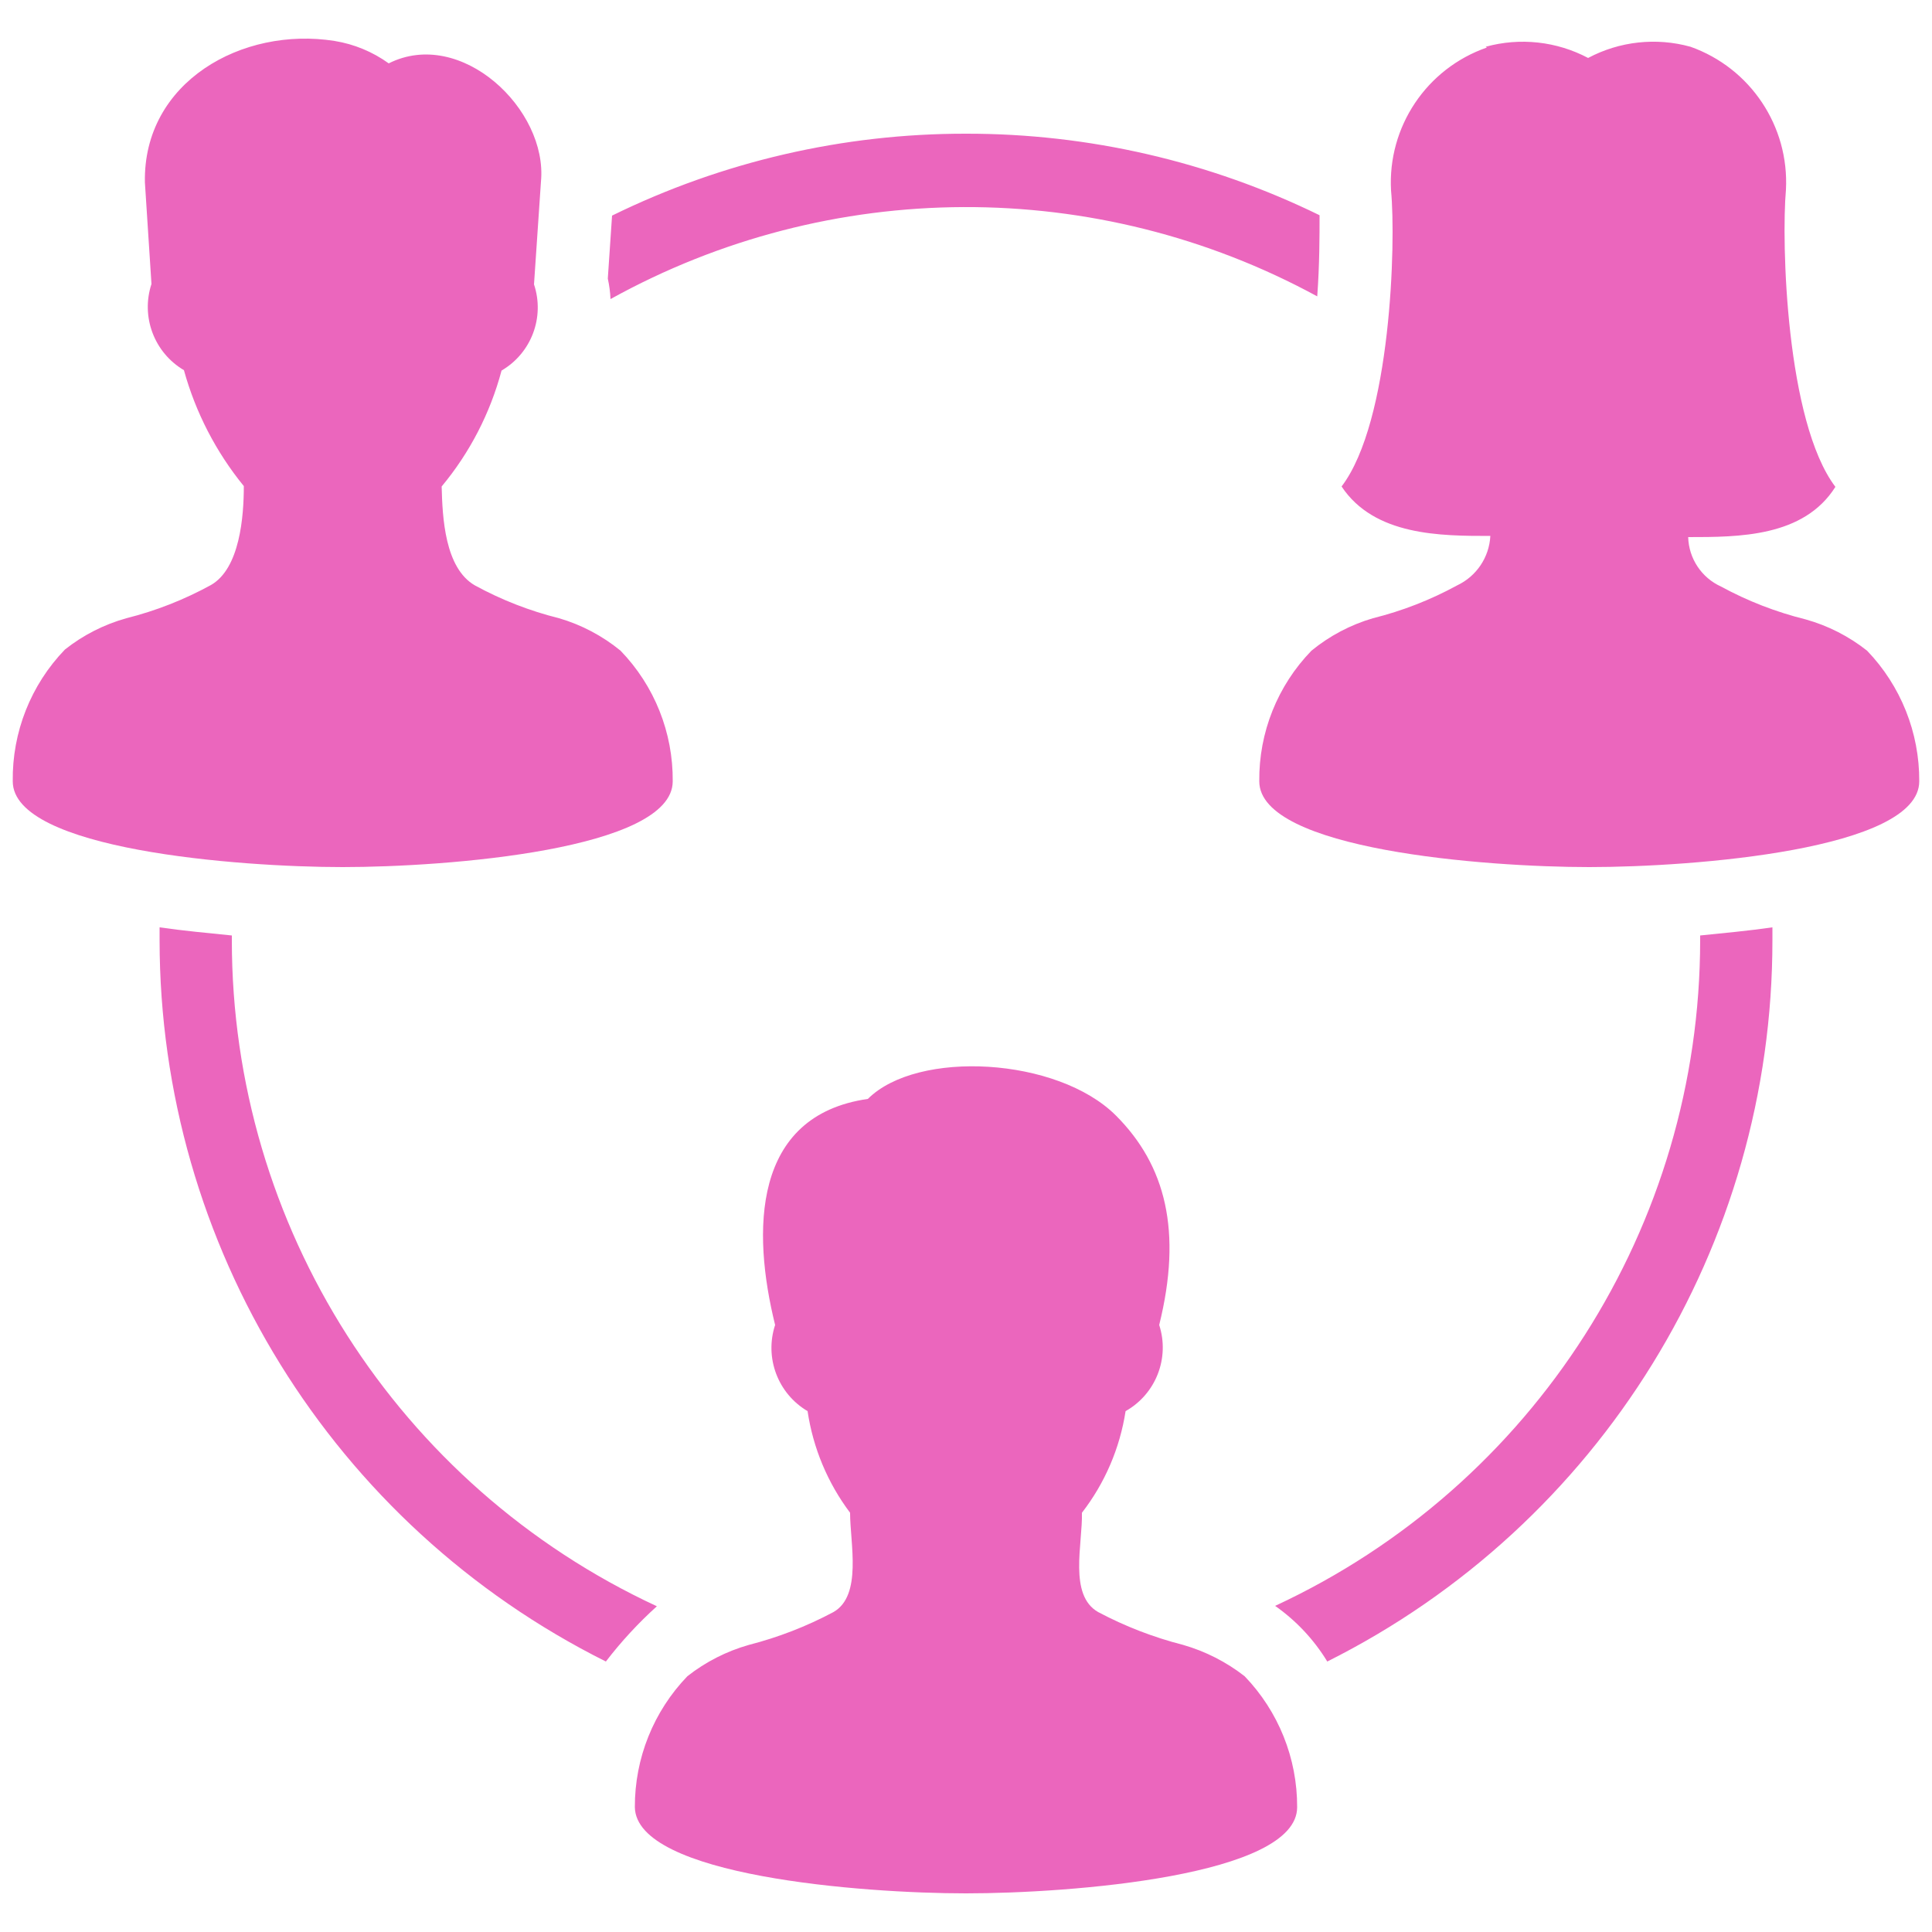
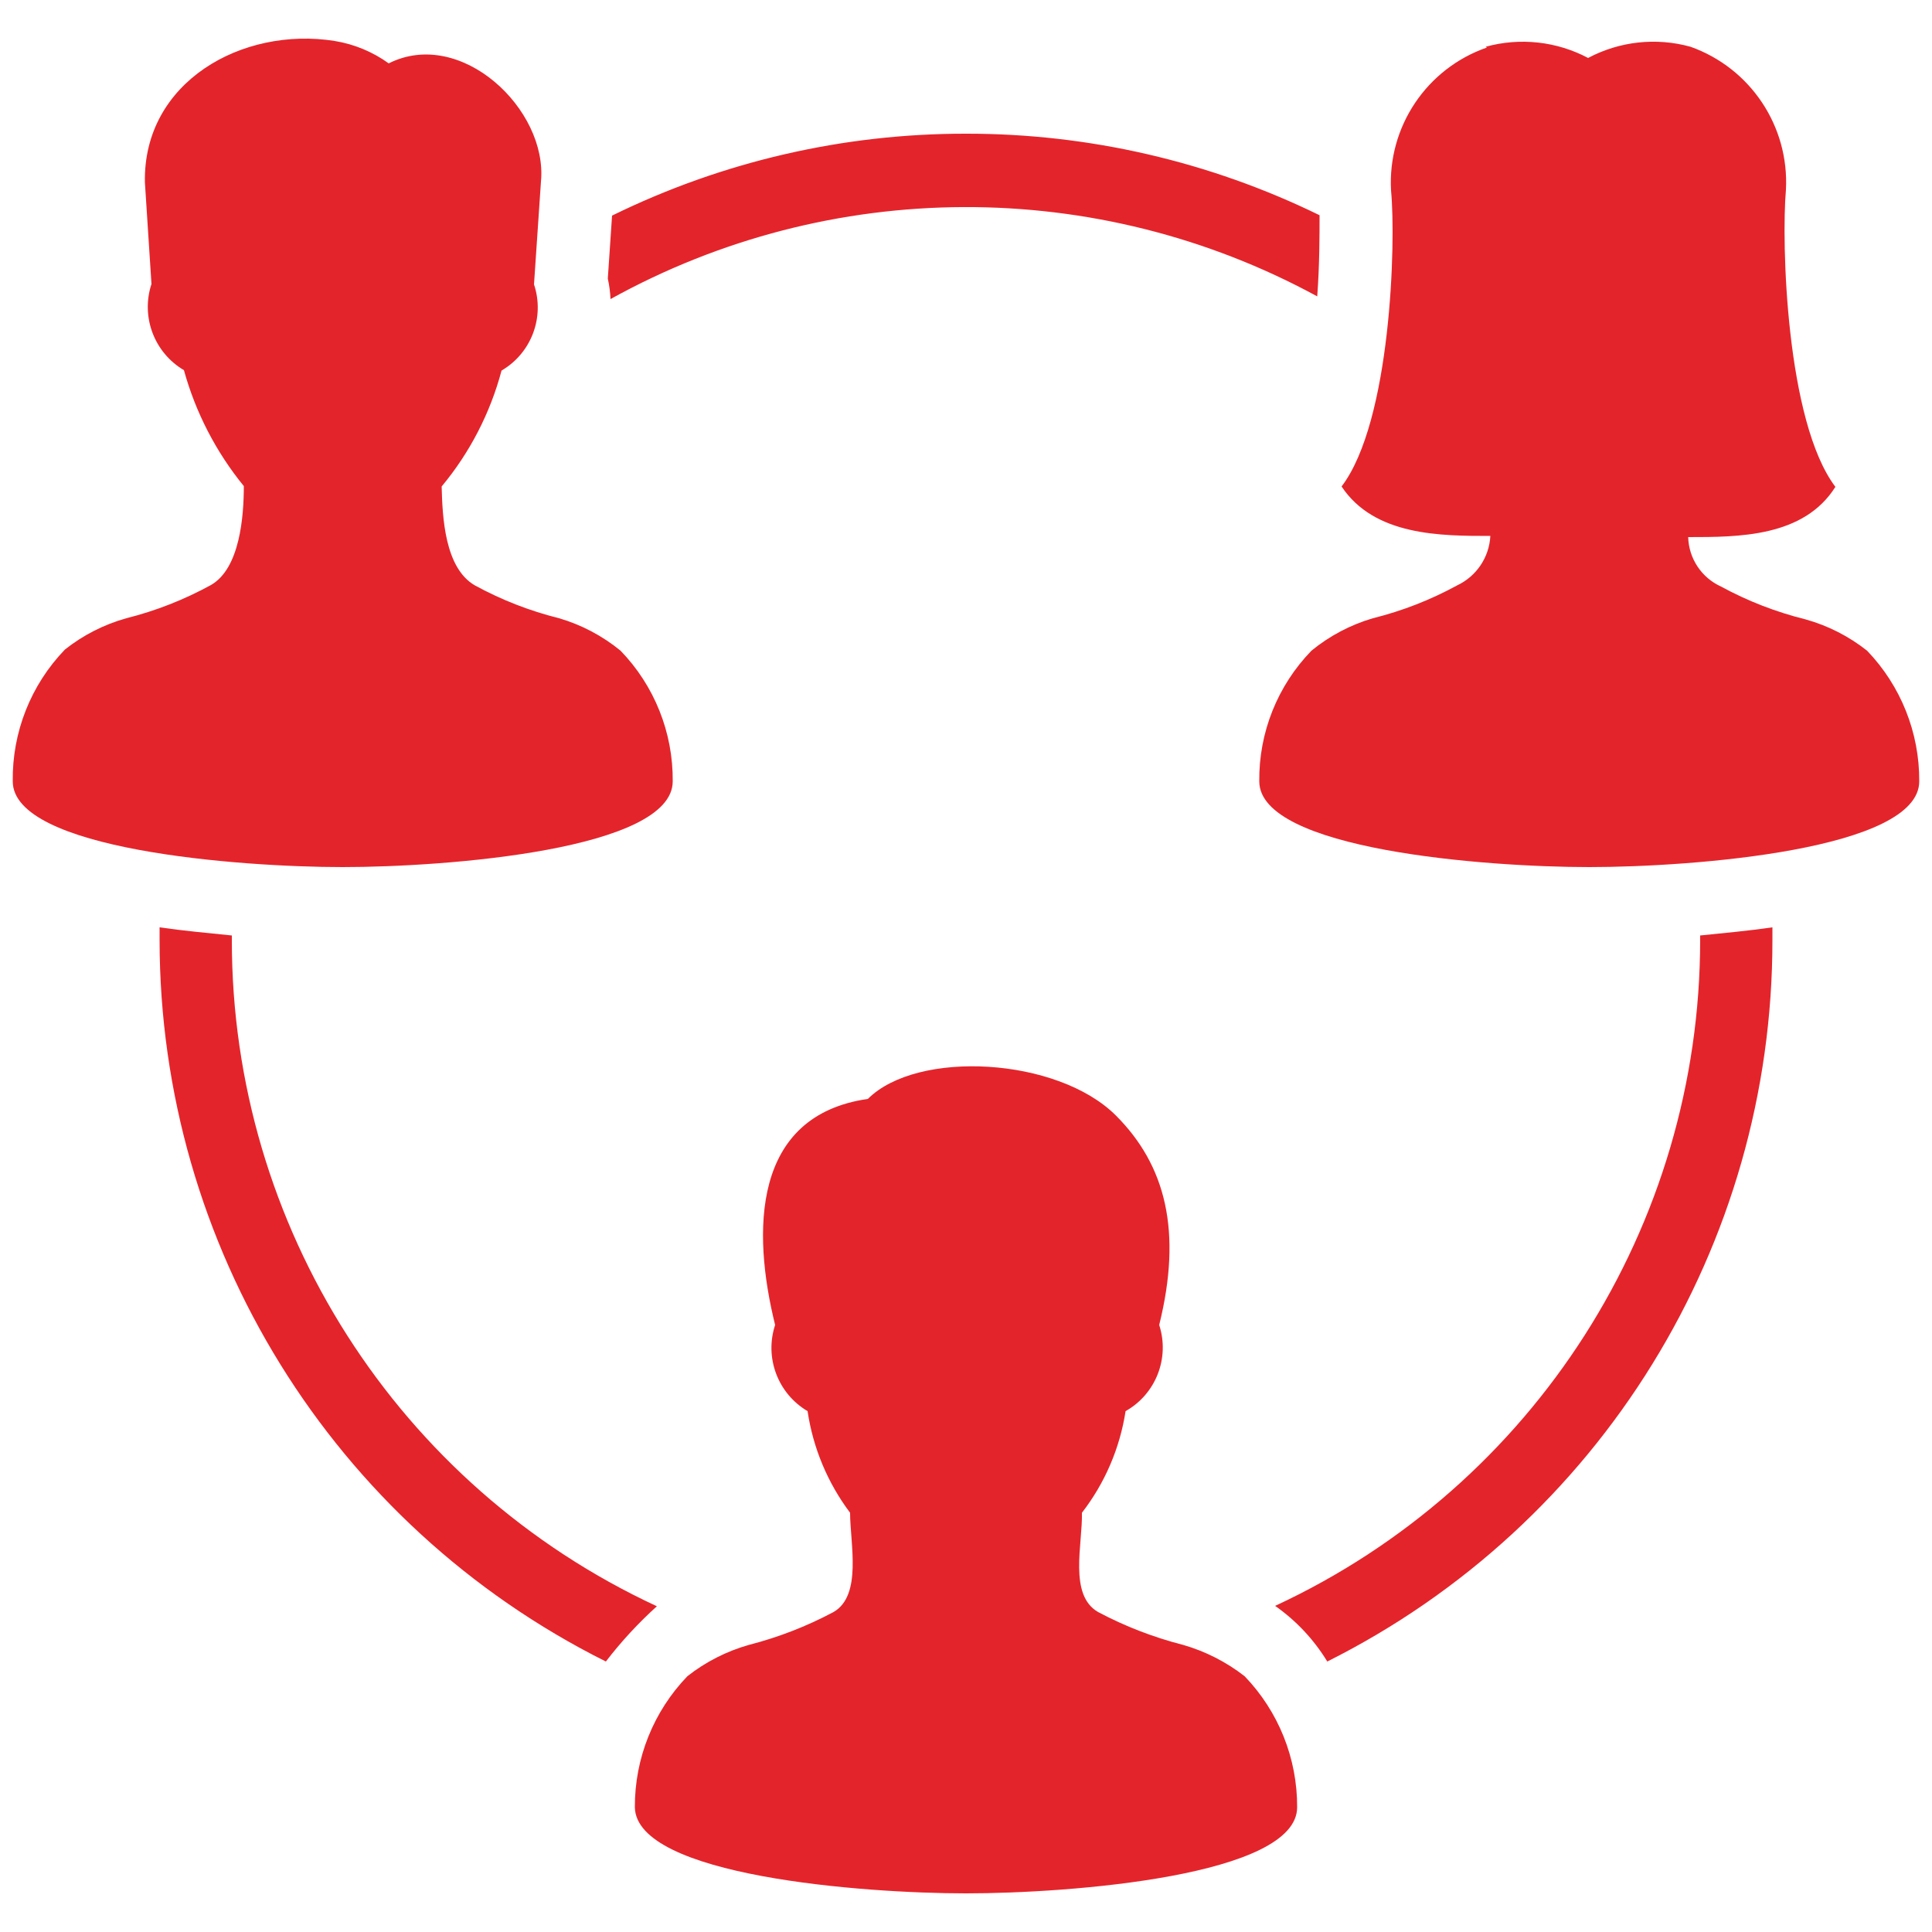
- <svg xmlns="http://www.w3.org/2000/svg" id="Layer_1" data-name="Layer 1" viewBox="0 0 50 50">
-   <path id="curve28" d="M25,3.46a20.78,20.78,0,0,1,9.15,2.11c0,.53,0,1.28-.06,2.1a19,19,0,0,0-18.29.07,3.07,3.07,0,0,0-.07-.53l.11-1.63A20.73,20.73,0,0,1,25,3.46ZM45.87,24v.33A20.86,20.86,0,0,1,34.35,43,4.83,4.83,0,0,0,33,41.56,19,19,0,0,0,44,24.33v-.12C44.59,24.15,45.24,24.09,45.87,24ZM6,24.21v.12a19,19,0,0,0,11,17.24A10.74,10.74,0,0,0,15.68,43,20.88,20.88,0,0,1,4.13,24.33V24C4.76,24.09,5.41,24.15,6,24.21Zm32.45-23a3.61,3.61,0,0,1,2.65.29,3.6,3.6,0,0,1,2.65-.29,3.72,3.72,0,0,1,2.47,3.7c-.12,1.35,0,6,1.28,7.69C46.68,13.9,45,13.9,43.69,13.9a1.45,1.45,0,0,0,.85,1.28,9.22,9.22,0,0,0,2.19.85,4.52,4.52,0,0,1,1.59.81,4.84,4.84,0,0,1,1.35,3.38c0,1.77-5.85,2.22-8.54,2.22s-8.54-.45-8.54-2.22a4.78,4.78,0,0,1,1.35-3.38A4.52,4.52,0,0,1,35.53,16a9.14,9.14,0,0,0,2.18-.85,1.5,1.5,0,0,0,.86-1.28c-1.28,0-3,0-3.85-1.28C36,10.91,36.13,6.28,36,4.93A3.7,3.7,0,0,1,38.48,1.23ZM3.75,4.72l.17,2.63a1.9,1.9,0,0,0,.84,2.23,8.2,8.2,0,0,0,1.55,3c0,.78-.1,2.13-.85,2.56A9.22,9.22,0,0,1,3.27,16a4.52,4.52,0,0,0-1.59.81A4.82,4.82,0,0,0,.33,20.22c0,1.77,5.85,2.22,8.54,2.22s8.54-.45,8.54-2.22a4.8,4.8,0,0,0-1.35-3.38A4.52,4.52,0,0,0,14.47,16a9.14,9.14,0,0,1-2.18-.85c-.78-.45-.84-1.76-.86-2.56a7.84,7.84,0,0,0,1.55-3,1.89,1.89,0,0,0,.84-2.23L14,4.7c.18-1.87-2.07-4-3.94-3.06a3.29,3.29,0,0,0-1.4-.58C6.27.68,3.7,2.12,3.75,4.72ZM25,49c2.7,0,8.57-.45,8.57-2.23a4.86,4.86,0,0,0-1.36-3.39,4.7,4.7,0,0,0-1.59-.81,9.93,9.93,0,0,1-2.2-.85c-.77-.44-.4-1.76-.42-2.57a5.71,5.71,0,0,0,1.13-2.63A1.89,1.89,0,0,0,30,34.29c.6-2.42.17-4.13-1.12-5.42-1.51-1.51-5.14-1.71-6.42-.43-3,.43-3,3.43-2.4,5.85a1.9,1.9,0,0,0,.84,2.23A5.79,5.79,0,0,0,22,39.15c0,.79.32,2.14-.43,2.57a9.85,9.85,0,0,1-2.19.85,4.61,4.61,0,0,0-1.59.81,4.86,4.86,0,0,0-1.36,3.39C16.46,48.55,22.32,49,25,49Z" fill="#eb66bd" />
+ <svg xmlns="http://www.w3.org/2000/svg" id="artboard_original" data-name="artboard original" viewBox="0 0 50 50">
+   <path id="curve28" d="M25,3.46a20.78,20.78,0,0,1,9.15,2.11c0,.53,0,1.28-.06,2.1a19,19,0,0,0-18.29.07,3.07,3.07,0,0,0-.07-.53l.11-1.63A20.73,20.73,0,0,1,25,3.46ZM45.87,24v.33A20.86,20.86,0,0,1,34.35,43,4.83,4.83,0,0,0,33,41.56,19,19,0,0,0,44,24.33v-.12C44.59,24.15,45.24,24.09,45.87,24ZM6,24.21v.12a19,19,0,0,0,11,17.24A10.74,10.74,0,0,0,15.68,43,20.88,20.88,0,0,1,4.13,24.33V24C4.76,24.09,5.41,24.15,6,24.21Zm32.45-23a3.61,3.61,0,0,1,2.65.29,3.6,3.6,0,0,1,2.65-.29,3.72,3.72,0,0,1,2.47,3.7c-.12,1.35,0,6,1.28,7.69C46.68,13.9,45,13.9,43.69,13.9a1.45,1.45,0,0,0,.85,1.28,9.22,9.22,0,0,0,2.19.85,4.52,4.52,0,0,1,1.59.81,4.84,4.84,0,0,1,1.35,3.38c0,1.77-5.85,2.22-8.54,2.22s-8.54-.45-8.54-2.22a4.78,4.78,0,0,1,1.35-3.38A4.52,4.52,0,0,1,35.53,16a9.14,9.14,0,0,0,2.18-.85,1.5,1.5,0,0,0,.86-1.28c-1.28,0-3,0-3.85-1.28C36,10.91,36.13,6.28,36,4.93A3.7,3.7,0,0,1,38.48,1.23ZM3.75,4.72l.17,2.63a1.9,1.9,0,0,0,.84,2.23,8.2,8.2,0,0,0,1.55,3c0,.78-.1,2.13-.85,2.56A9.22,9.22,0,0,1,3.27,16a4.52,4.52,0,0,0-1.59.81A4.82,4.82,0,0,0,.33,20.22c0,1.77,5.85,2.22,8.54,2.22s8.54-.45,8.54-2.22a4.8,4.8,0,0,0-1.35-3.38A4.52,4.52,0,0,0,14.47,16a9.14,9.14,0,0,1-2.18-.85c-.78-.45-.84-1.76-.86-2.56a7.84,7.84,0,0,0,1.55-3,1.89,1.89,0,0,0,.84-2.23L14,4.7c.18-1.87-2.07-4-3.94-3.06a3.29,3.29,0,0,0-1.4-.58C6.27.68,3.7,2.12,3.75,4.72ZM25,49c2.7,0,8.57-.45,8.57-2.23a4.86,4.86,0,0,0-1.36-3.39,4.7,4.7,0,0,0-1.59-.81,9.93,9.93,0,0,1-2.2-.85c-.77-.44-.4-1.76-.42-2.57a5.71,5.71,0,0,0,1.13-2.63A1.89,1.89,0,0,0,30,34.29c.6-2.42.17-4.13-1.12-5.42-1.51-1.51-5.14-1.71-6.42-.43-3,.43-3,3.43-2.4,5.85a1.9,1.9,0,0,0,.84,2.23A5.79,5.79,0,0,0,22,39.15c0,.79.32,2.14-.43,2.57a9.85,9.85,0,0,1-2.19.85,4.61,4.61,0,0,0-1.59.81,4.86,4.86,0,0,0-1.36,3.39C16.46,48.55,22.32,49,25,49Z" fill="#e4242b" />
</svg>
